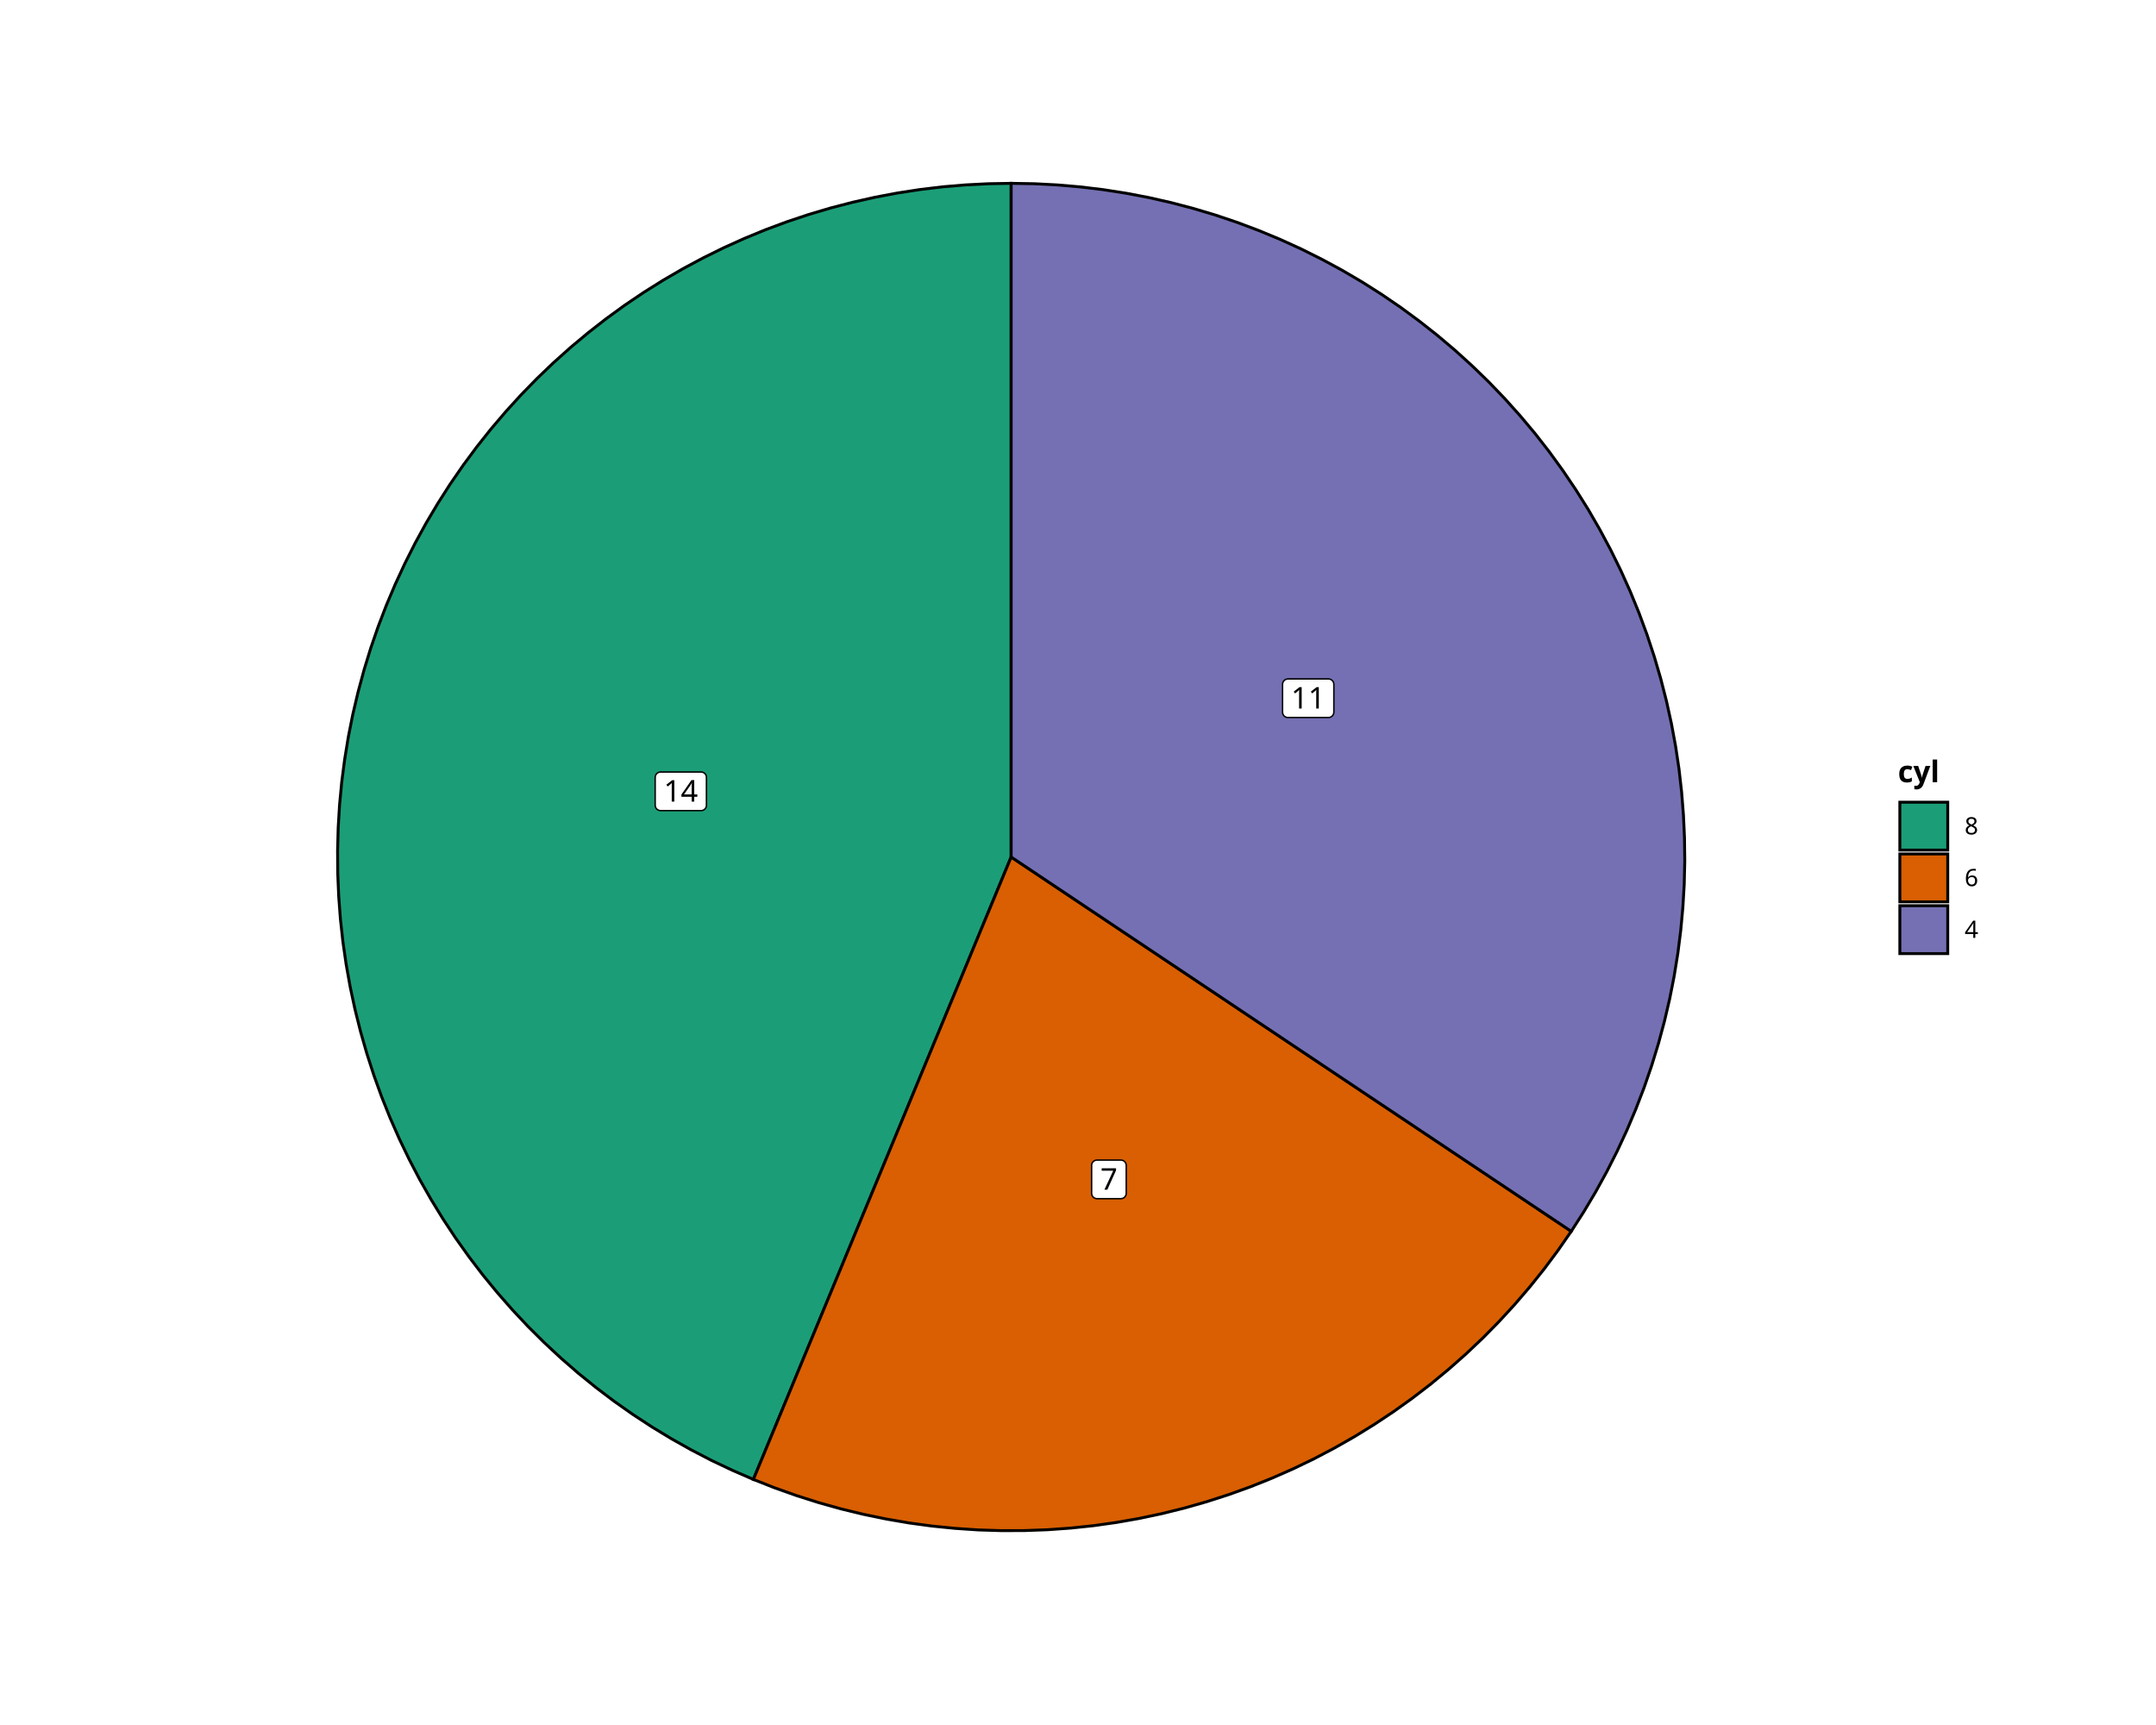
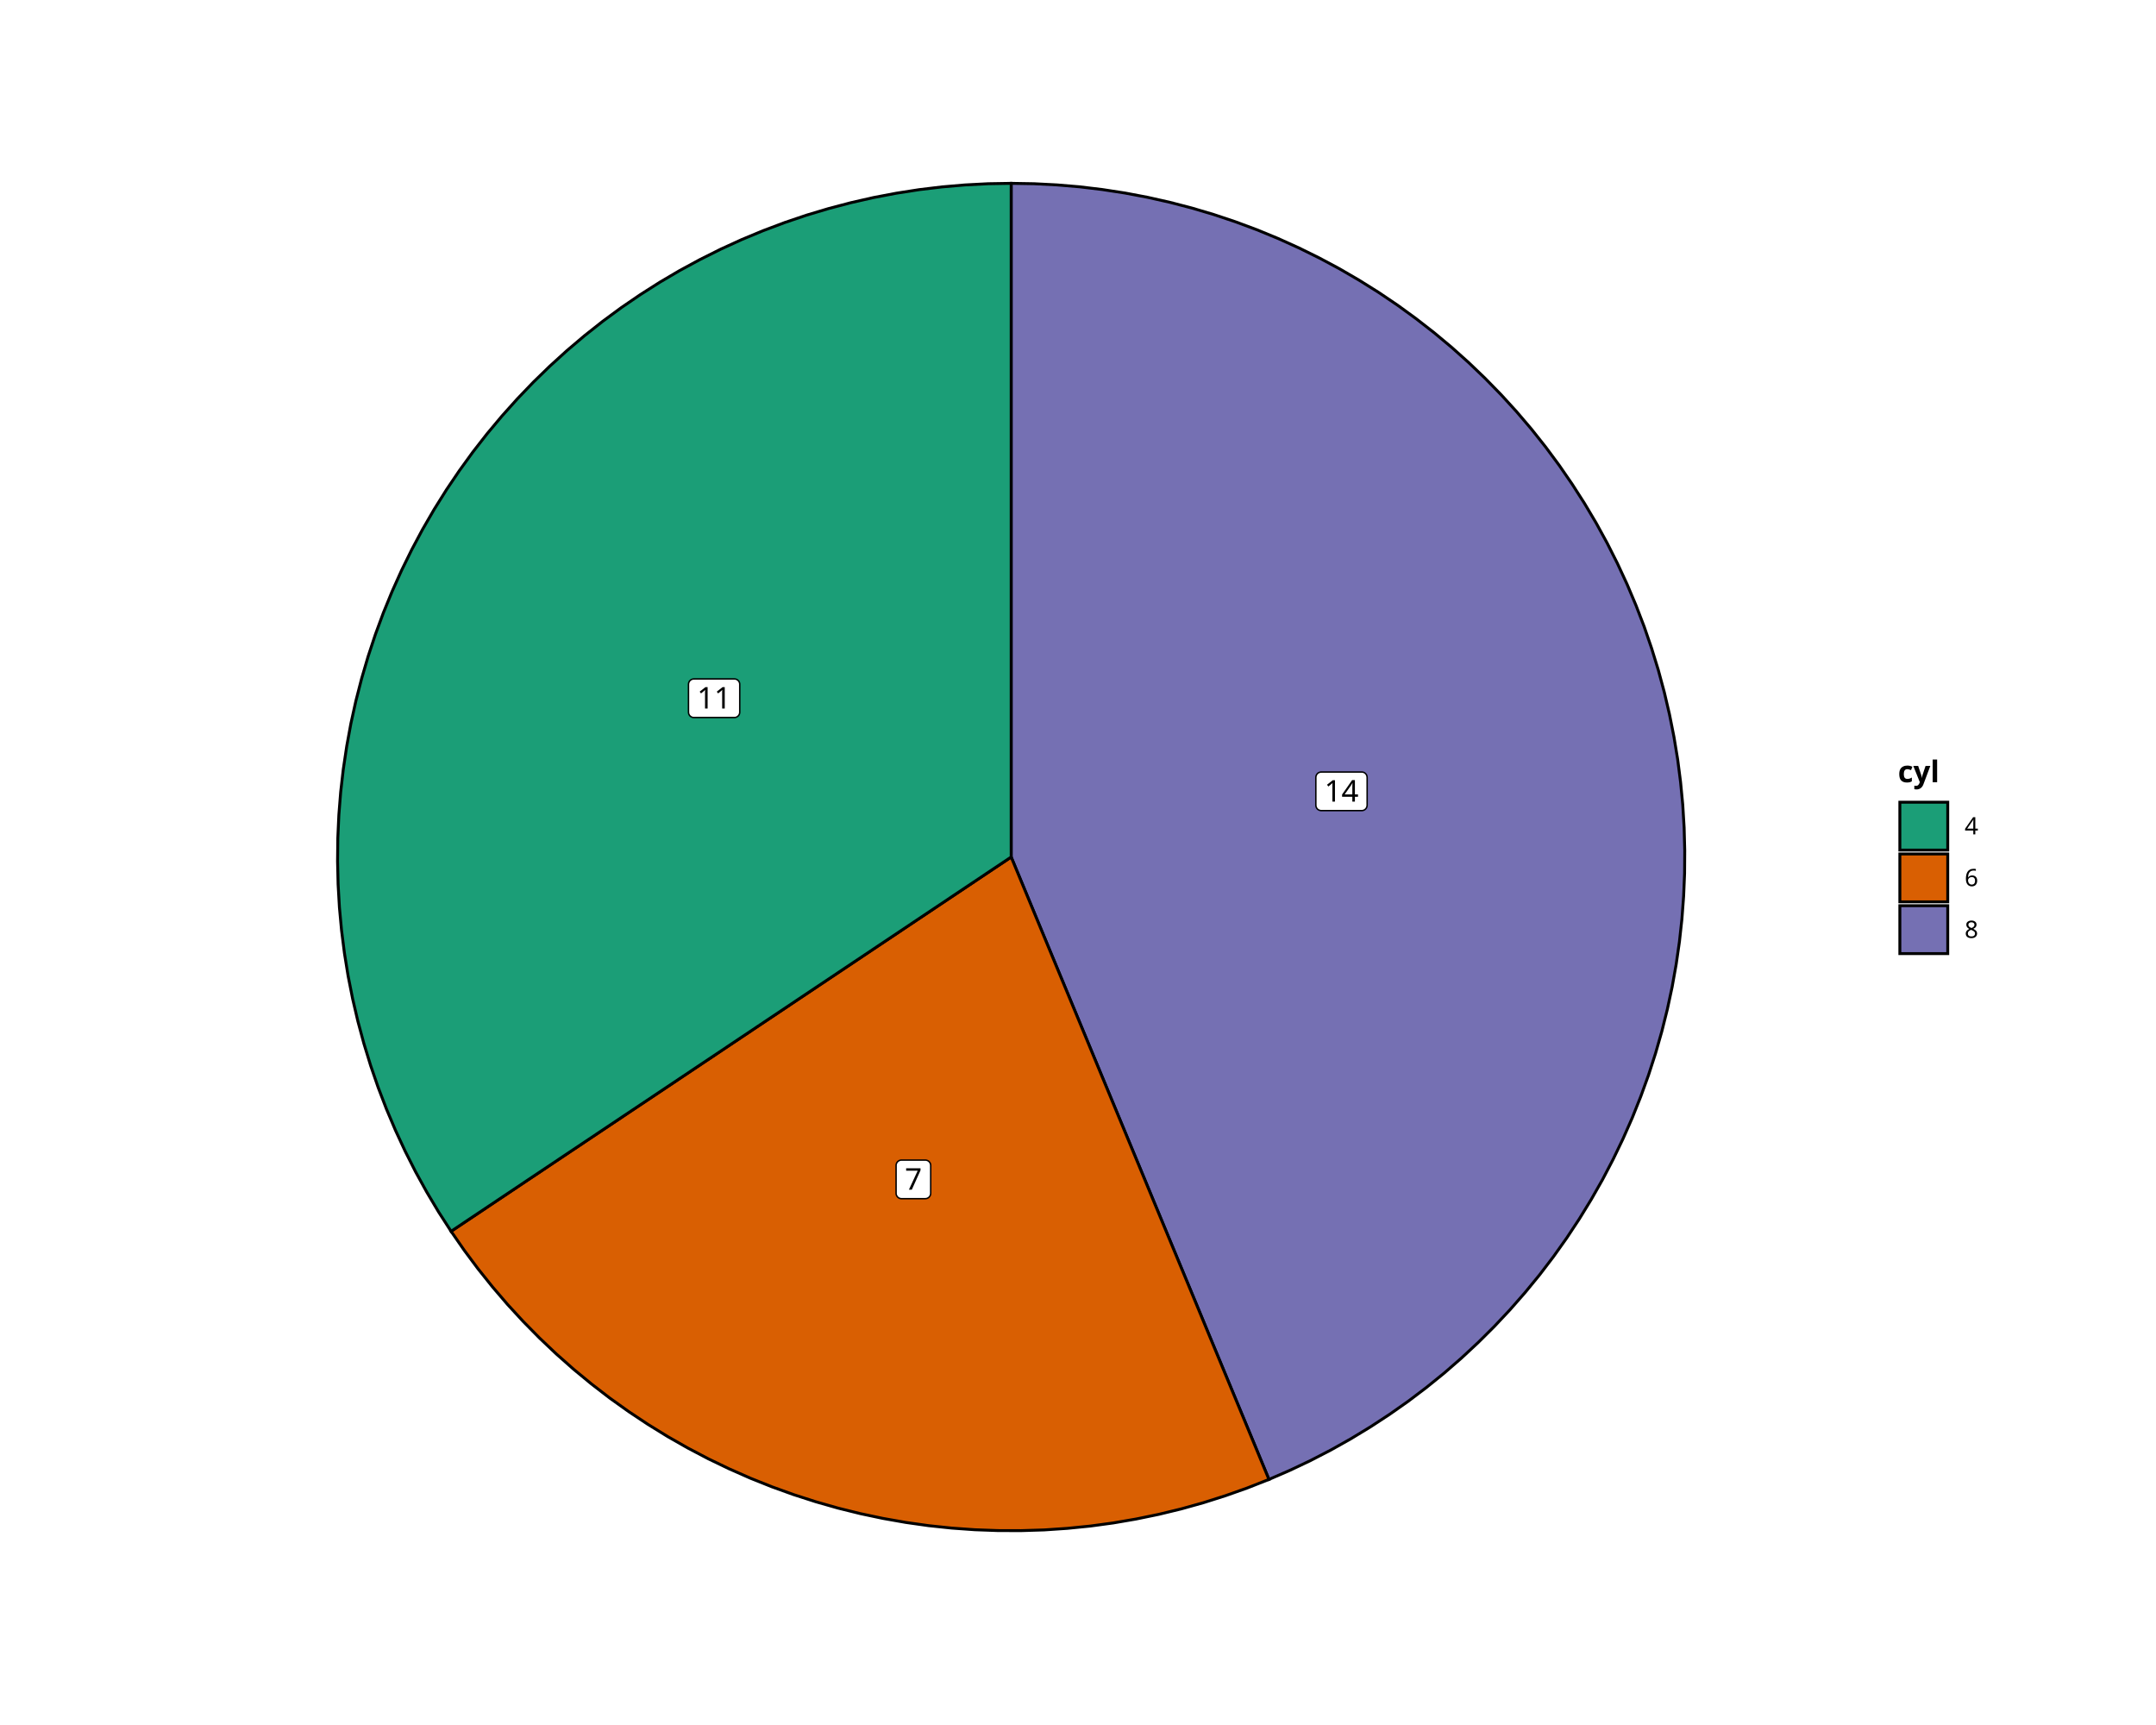
<svg xmlns="http://www.w3.org/2000/svg" class="svglite" data-engine-version="2.0" width="720.00pt" height="576.00pt" viewBox="0 0 720.00 576.00">
  <defs>
    <style type="text/css">
    .svglite line, .svglite polyline, .svglite polygon, .svglite path, .svglite rect, .svglite circle {
      fill: none;
      stroke: #000000;
      stroke-linecap: round;
      stroke-linejoin: round;
      stroke-miterlimit: 10.00;
    }
  </style>
  </defs>
  <rect width="100%" height="100%" style="stroke: none; fill: #FFFFFF;" />
  <defs>
    <clipPath id="cpMC4wMHw3MjAuMDB8MC4wMHw1NzYuMDA=">
      <rect x="0.00" y="0.00" width="720.00" height="576.00" />
    </clipPath>
  </defs>
  <g clip-path="url(#cpMC4wMHw3MjAuMDB8MC4wMHw1NzYuMDA=)">
</g>
  <defs>
    <clipPath id="cpNDkuNTF8NjcwLjQ5fDAuMDB8NTc2LjAw">
      <rect x="49.51" y="0.00" width="620.98" height="576.00" />
    </clipPath>
  </defs>
  <g clip-path="url(#cpNDkuNTF8NjcwLjQ5fDAuMDB8NTc2LjAw)">
    <rect x="49.51" y="0.00" width="620.98" height="576.00" style="stroke-width: 0.97; stroke: #FFFFFF; fill: #FFFFFF;" />
  </g>
  <g clip-path="url(#cpMC4wMHw3MjAuMDB8MC4wMHw1NzYuMDA=)">
</g>
  <defs>
    <clipPath id="cpNTYuNDl8NjE4Ljg3fDQuOTh8NTY3LjM3">
      <rect x="56.49" y="4.98" width="562.38" height="562.38" />
    </clipPath>
  </defs>
  <g clip-path="url(#cpNTYuNDl8NjE4Ljg3fDQuOTh8NTY3LjM3)">
    <rect x="56.49" y="4.98" width="562.38" height="562.38" style="stroke-width: 0.97; stroke: none; fill: #FFFFFF;" />
-     <polygon points="337.68,286.17 337.68,278.42 337.68,270.66 337.68,262.90 337.68,255.15 337.68,247.39 337.68,239.63 337.68,231.87 337.68,224.12 337.68,216.36 337.68,208.60 337.68,200.85 337.68,193.09 337.68,185.33 337.68,177.58 337.68,169.82 337.68,162.06 337.68,154.30 337.68,146.55 337.68,138.79 337.68,131.03 337.68,123.28 337.68,115.52 337.68,107.76 337.68,100.00 337.68,92.25 337.68,84.49 337.68,76.73 337.68,68.98 337.68,61.22 330.05,61.35 322.42,61.74 314.81,62.38 307.23,63.29 299.69,64.45 292.19,65.87 284.74,67.54 277.35,69.46 270.03,71.63 262.79,74.05 255.64,76.71 248.58,79.62 241.62,82.76 234.77,86.14 228.05,89.74 221.44,93.58 214.98,97.63 208.65,101.90 202.47,106.39 196.45,111.08 190.59,115.97 184.90,121.06 179.38,126.34 174.05,131.80 168.91,137.44 163.96,143.25 159.21,149.23 154.67,155.36 150.33,161.65 146.22,168.08 142.32,174.64 138.65,181.34 135.21,188.15 132.00,195.08 129.02,202.11 126.29,209.23 123.80,216.45 121.56,223.75 119.57,231.12 117.82,238.55 116.33,246.04 115.10,253.57 114.12,261.14 113.40,268.74 112.94,276.36 112.74,283.99 112.79,291.63 113.11,299.25 113.68,306.87 114.51,314.45 115.60,322.01 116.94,329.52 118.54,336.99 120.39,344.40 122.49,351.73 124.84,359.00 127.43,366.18 130.27,373.27 133.34,380.25 136.65,387.13 140.19,393.90 143.96,400.53 147.95,407.04 152.16,413.41 156.59,419.63 161.22,425.70 166.06,431.60 171.09,437.34 176.32,442.91 181.73,448.29 187.32,453.49 193.08,458.50 199.01,463.30 205.10,467.91 211.34,472.30 217.73,476.48 224.26,480.44 230.92,484.18 237.69,487.69 244.59,490.96 251.59,494.00 254.56,486.84 257.53,479.67 260.50,472.50 263.47,465.34 266.43,458.17 269.40,451.00 272.37,443.84 275.34,436.67 278.31,429.50 281.28,422.34 284.25,415.17 287.21,408.00 290.18,400.84 293.15,393.67 296.12,386.51 299.09,379.34 302.06,372.17 305.02,365.01 307.99,357.84 310.96,350.67 313.93,343.51 316.90,336.34 319.87,329.17 322.84,322.01 325.80,314.84 328.77,307.67 331.74,300.51 334.71,293.34 337.68,286.17 " style="stroke-width: 0.97; stroke-linecap: butt; stroke-linejoin: miter; fill: #1B9E77;" />
-     <polygon points="337.68,286.17 334.71,293.34 331.74,300.51 328.77,307.67 325.80,314.84 322.84,322.01 319.87,329.17 316.90,336.34 313.93,343.51 310.96,350.67 307.99,357.84 305.02,365.01 302.06,372.17 299.09,379.34 296.12,386.51 293.15,393.67 290.18,400.84 287.21,408.00 284.25,415.17 281.28,422.34 278.31,429.50 275.34,436.67 272.37,443.84 269.40,451.00 266.43,458.17 263.47,465.34 260.50,472.50 257.53,479.67 254.56,486.84 251.59,494.00 258.78,496.84 266.07,499.42 273.44,501.76 280.88,503.84 288.39,505.66 295.96,507.22 303.58,508.53 311.24,509.57 318.93,510.34 326.64,510.86 334.37,511.10 342.09,511.08 349.82,510.80 357.53,510.25 365.21,509.44 372.87,508.36 380.48,507.02 388.04,505.42 395.54,503.56 402.98,501.44 410.34,499.07 417.61,496.45 424.78,493.58 431.86,490.46 438.82,487.11 445.66,483.51 452.38,479.69 458.96,475.63 465.40,471.35 471.68,466.86 477.81,462.15 483.77,457.23 489.56,452.11 495.18,446.79 500.60,441.29 505.83,435.60 510.87,429.73 515.70,423.70 520.32,417.50 524.72,411.15 518.27,406.84 511.82,402.53 505.37,398.22 498.92,393.91 492.47,389.60 486.02,385.29 479.57,380.98 473.12,376.67 466.67,372.36 460.22,368.06 453.77,363.75 447.32,359.44 440.87,355.13 434.42,350.82 427.97,346.51 421.52,342.20 415.07,337.89 408.63,333.58 402.18,329.27 395.73,324.96 389.28,320.65 382.83,316.34 376.38,312.03 369.93,307.72 363.48,303.41 357.03,299.10 350.58,294.79 344.13,290.48 337.68,286.17 " style="stroke-width: 0.97; stroke-linecap: butt; stroke-linejoin: miter; fill: #D95F02;" />
-     <polygon points="337.68,286.17 344.13,290.48 350.58,294.79 357.03,299.10 363.48,303.41 369.93,307.72 376.38,312.03 382.83,316.34 389.28,320.65 395.73,324.96 402.18,329.27 408.63,333.58 415.07,337.89 421.52,342.20 427.97,346.51 434.42,350.82 440.87,355.13 447.32,359.44 453.77,363.75 460.22,368.06 466.67,372.36 473.12,376.67 479.57,380.98 486.02,385.29 492.47,389.60 498.92,393.91 505.37,398.22 511.82,402.53 518.27,406.84 524.72,411.15 528.89,404.67 532.84,398.04 536.56,391.29 540.05,384.41 543.30,377.41 546.30,370.31 549.07,363.11 551.58,355.82 553.84,348.45 555.85,341.00 557.60,333.49 559.09,325.93 560.32,318.31 561.29,310.66 562.00,302.98 562.45,295.29 562.63,287.58 562.54,279.86 562.19,272.16 561.58,264.47 560.71,256.81 559.57,249.18 558.17,241.60 556.51,234.07 554.60,226.60 552.43,219.20 550.01,211.88 547.34,204.64 544.42,197.50 541.26,190.47 537.86,183.55 534.22,176.75 530.36,170.07 526.26,163.54 521.95,157.15 517.42,150.90 512.68,144.82 507.73,138.91 502.58,133.17 497.24,127.60 491.71,122.23 486.00,117.04 480.12,112.06 474.06,107.28 467.85,102.71 461.49,98.36 454.98,94.22 448.33,90.31 441.55,86.64 434.65,83.19 427.64,79.99 420.52,77.03 413.30,74.31 405.99,71.84 398.60,69.63 391.15,67.67 383.63,65.96 376.05,64.52 368.43,63.33 360.77,62.41 353.09,61.75 345.39,61.35 337.68,61.22 337.68,68.98 337.68,76.73 337.68,84.49 337.68,92.25 337.68,100.00 337.68,107.76 337.68,115.52 337.68,123.28 337.68,131.03 337.68,138.79 337.68,146.55 337.68,154.30 337.68,162.06 337.68,169.82 337.68,177.58 337.68,185.33 337.68,193.09 337.68,200.85 337.68,208.60 337.68,216.36 337.68,224.12 337.68,231.87 337.68,239.63 337.68,247.39 337.68,255.15 337.68,262.90 337.68,270.66 337.68,278.42 337.68,286.17 " style="stroke-width: 0.97; stroke-linecap: butt; stroke-linejoin: miter; fill: #7570B3;" />
-     <polygon points="220.60,270.67 234.12,270.67 234.05,270.67 234.34,270.66 234.63,270.60 234.90,270.50 235.15,270.35 235.37,270.17 235.56,269.95 235.72,269.71 235.83,269.44 235.90,269.16 235.92,268.87 235.92,268.87 235.92,259.59 235.92,259.59 235.90,259.30 235.83,259.02 235.72,258.75 235.56,258.51 235.37,258.29 235.15,258.11 234.90,257.96 234.63,257.86 234.34,257.80 234.12,257.79 220.60,257.79 220.82,257.80 220.53,257.79 220.24,257.83 219.96,257.91 219.70,258.03 219.46,258.19 219.25,258.40 219.08,258.63 218.94,258.88 218.85,259.16 218.81,259.44 218.80,259.59 218.80,268.87 218.81,268.73 218.81,269.02 218.85,269.30 218.94,269.58 219.08,269.83 219.25,270.06 219.46,270.27 219.70,270.43 219.96,270.55 220.24,270.63 220.53,270.67 " style="stroke-width: 0.48; fill: #FFFFFF;" />
-     <text x="227.36" y="267.67" text-anchor="middle" style="font-size: 10.00px; font-family: sans;" textLength="11.12px" lengthAdjust="spacingAndGlyphs">14</text>
-     <polygon points="366.35,400.25 374.31,400.25 374.24,400.25 374.53,400.23 374.81,400.18 375.08,400.07 375.33,399.93 375.56,399.75 375.75,399.53 375.90,399.28 376.02,399.02 376.09,398.74 376.11,398.45 376.11,398.45 376.11,389.17 376.11,389.17 376.09,388.88 376.02,388.60 375.90,388.33 375.75,388.08 375.56,387.87 375.33,387.68 375.08,387.54 374.81,387.44 374.53,387.38 374.31,387.37 366.35,387.37 366.56,387.38 366.27,387.37 365.99,387.40 365.71,387.48 365.45,387.61 365.21,387.77 365.00,387.97 364.83,388.20 364.69,388.46 364.60,388.74 364.55,389.02 364.55,389.17 364.55,398.45 364.55,398.30 364.55,398.59 364.60,398.88 364.69,399.15 364.83,399.41 365.00,399.64 365.21,399.84 365.45,400.01 365.71,400.13 365.99,400.21 366.27,400.25 " style="stroke-width: 0.48; fill: #FFFFFF;" />
-     <text x="370.33" y="397.25" text-anchor="middle" style="font-size: 10.00px; font-family: sans;" textLength="5.56px" lengthAdjust="spacingAndGlyphs">7</text>
-     <polygon points="430.11,239.59 443.64,239.59 443.56,239.59 443.85,239.58 444.14,239.52 444.41,239.42 444.66,239.27 444.88,239.09 445.07,238.87 445.23,238.63 445.34,238.36 445.41,238.08 445.44,237.79 445.44,237.79 445.44,228.51 445.44,228.51 445.41,228.22 445.34,227.94 445.23,227.67 445.07,227.43 444.88,227.21 444.66,227.03 444.41,226.88 444.14,226.78 443.85,226.72 443.64,226.71 430.11,226.71 430.33,226.72 430.04,226.71 429.75,226.75 429.47,226.83 429.21,226.95 428.97,227.12 428.76,227.32 428.59,227.55 428.46,227.81 428.36,228.08 428.32,228.37 428.31,228.51 428.31,237.79 428.32,237.65 428.32,237.94 428.36,238.22 428.46,238.50 428.59,238.76 428.76,238.99 428.97,239.19 429.21,239.35 429.47,239.48 429.75,239.56 430.04,239.59 " style="stroke-width: 0.48; fill: #FFFFFF;" />
-     <text x="436.87" y="236.59" text-anchor="middle" style="font-size: 10.00px; font-family: sans;" textLength="11.12px" lengthAdjust="spacingAndGlyphs">11</text>
+     <polygon points="337.68,286.17 340.65,293.34 343.62,300.51 346.58,307.67 349.55,314.84 352.52,322.01 355.49,329.17 358.46,336.34 361.43,343.51 364.39,350.67 367.36,357.84 370.33,365.01 373.30,372.17 376.27,379.34 379.24,386.51 382.21,393.67 385.17,400.84 388.14,408.00 391.11,415.17 394.08,422.34 397.05,429.50 400.02,436.67 402.98,443.84 405.95,451.00 408.92,458.17 411.89,465.34 414.86,472.50 417.83,479.67 420.80,486.84 423.76,494.00 430.77,490.96 437.66,487.69 444.44,484.18 451.10,480.44 457.62,476.48 464.01,472.30 470.26,467.91 476.35,463.30 482.28,458.50 488.04,453.49 493.63,448.29 499.04,442.91 504.27,437.34 509.30,431.60 514.14,425.70 518.77,419.63 523.19,413.41 527.40,407.04 531.39,400.53 535.16,393.90 538.70,387.13 542.01,380.25 545.09,373.27 547.92,366.18 550.52,359.00 552.87,351.73 554.97,344.40 556.82,336.99 558.42,329.52 559.76,322.01 560.85,314.45 561.68,306.87 562.25,299.25 562.57,291.63 562.62,283.99 562.42,276.36 561.96,268.74 561.23,261.14 560.26,253.57 559.02,246.04 557.53,238.55 555.79,231.12 553.80,223.75 551.55,216.45 549.07,209.23 546.33,202.11 543.36,195.08 540.15,188.15 536.71,181.34 533.04,174.64 529.14,168.08 525.02,161.65 520.69,155.36 516.15,149.23 511.40,143.25 506.45,137.44 501.30,131.80 495.97,126.34 490.46,121.06 484.77,115.97 478.91,111.08 472.88,106.39 466.71,101.90 460.38,97.63 453.91,93.58 447.31,89.74 440.58,86.14 433.73,82.76 426.78,79.62 419.72,76.71 412.56,74.05 405.32,71.63 398.00,69.46 390.62,67.54 383.17,65.87 375.67,64.45 368.12,63.29 360.54,62.38 352.93,61.74 345.31,61.35 337.68,61.22 337.68,68.98 337.68,76.73 337.68,84.49 337.68,92.25 337.68,100.00 337.68,107.76 337.68,115.52 337.68,123.28 337.68,131.03 337.68,138.79 337.68,146.55 337.68,154.30 337.68,162.06 337.68,169.82 337.68,177.58 337.68,185.33 337.68,193.09 337.68,200.85 337.68,208.60 337.68,216.36 337.68,224.12 337.68,231.87 337.68,239.63 337.68,247.39 337.68,255.15 337.68,262.90 337.68,270.66 337.68,278.42 337.68,286.17 " style="stroke-width: 0.97; stroke-linecap: butt; stroke-linejoin: miter; fill: #7570B3;" />
+     <polygon points="337.68,286.17 331.23,290.48 324.78,294.79 318.33,299.10 311.88,303.41 305.43,307.72 298.98,312.03 292.53,316.34 286.08,320.65 279.63,324.96 273.18,329.27 266.73,333.58 260.28,337.89 253.83,342.20 247.38,346.51 240.93,350.82 234.48,355.13 228.03,359.44 221.58,363.75 215.13,368.06 208.68,372.36 202.23,376.67 195.78,380.98 189.33,385.29 182.88,389.60 176.43,393.91 169.99,398.22 163.54,402.53 157.09,406.84 150.64,411.15 155.04,417.50 159.66,423.70 164.49,429.73 169.52,435.60 174.76,441.29 180.18,446.79 185.79,452.11 191.58,457.23 197.55,462.15 203.67,466.86 209.96,471.35 216.40,475.63 222.98,479.69 229.69,483.51 236.54,487.11 243.50,490.46 250.57,493.58 257.75,496.45 265.02,499.07 272.38,501.44 279.81,503.56 287.31,505.42 294.88,507.02 302.49,508.36 310.14,509.44 317.83,510.25 325.54,510.80 333.26,511.08 340.99,511.10 348.72,510.86 356.43,510.34 364.12,509.57 371.78,508.53 379.40,507.22 386.97,505.66 394.48,503.84 401.92,501.76 409.29,499.42 416.57,496.84 423.76,494.00 420.80,486.84 417.83,479.67 414.86,472.50 411.89,465.34 408.92,458.17 405.95,451.00 402.98,443.84 400.02,436.67 397.05,429.50 394.08,422.34 391.11,415.17 388.14,408.00 385.17,400.84 382.21,393.67 379.24,386.51 376.27,379.34 373.30,372.17 370.33,365.01 367.36,357.84 364.39,350.67 361.43,343.51 358.46,336.34 355.49,329.17 352.52,322.01 349.55,314.84 346.58,307.67 343.62,300.51 340.65,293.34 337.68,286.17 " style="stroke-width: 0.97; stroke-linecap: butt; stroke-linejoin: miter; fill: #D95F02;" />
+     <polygon points="337.68,286.17 337.68,278.42 337.68,270.66 337.68,262.90 337.68,255.15 337.68,247.39 337.68,239.63 337.68,231.87 337.68,224.12 337.68,216.36 337.68,208.60 337.68,200.85 337.68,193.09 337.68,185.33 337.68,177.58 337.68,169.82 337.68,162.06 337.68,154.30 337.68,146.55 337.68,138.79 337.68,131.03 337.68,123.28 337.68,115.52 337.68,107.76 337.68,100.00 337.68,92.25 337.68,84.49 337.68,76.73 337.68,68.98 337.68,61.22 329.97,61.35 322.27,61.75 314.58,62.41 306.93,63.33 299.31,64.52 291.73,65.96 284.21,67.67 276.75,69.63 269.36,71.84 262.06,74.31 254.84,77.03 247.72,79.99 240.71,83.19 233.81,86.64 227.03,90.31 220.38,94.22 213.87,98.36 207.50,102.71 201.29,107.28 195.24,112.06 189.36,117.04 183.65,122.23 178.12,127.60 172.78,133.17 167.63,138.91 162.68,144.82 157.94,150.90 153.41,157.15 149.09,163.54 145.00,170.07 141.13,176.75 137.50,183.55 134.10,190.47 130.94,197.50 128.02,204.64 125.35,211.88 122.93,219.20 120.76,226.60 118.84,234.07 117.18,241.60 115.79,249.18 114.65,256.81 113.77,264.47 113.16,272.16 112.81,279.86 112.73,287.58 112.91,295.29 113.35,302.98 114.06,310.66 115.03,318.31 116.26,325.93 117.76,333.49 119.51,341.00 121.52,348.45 123.78,355.82 126.29,363.11 129.05,370.31 132.06,377.41 135.31,384.41 138.79,391.29 142.51,398.04 146.46,404.67 150.64,411.15 157.09,406.84 163.54,402.53 169.99,398.22 176.43,393.91 182.88,389.60 189.33,385.29 195.78,380.98 202.23,376.67 208.68,372.36 215.13,368.06 221.58,363.75 228.03,359.44 234.48,355.13 240.93,350.82 247.38,346.51 253.83,342.20 260.28,337.89 266.73,333.58 273.18,329.27 279.63,324.96 286.08,320.65 292.53,316.34 298.98,312.03 305.43,307.72 311.88,303.41 318.33,299.10 324.78,294.79 331.23,290.48 337.68,286.17 " style="stroke-width: 0.97; stroke-linecap: butt; stroke-linejoin: miter; fill: #1B9E77;" />
+     <polygon points="441.23,270.67 454.76,270.67 454.68,270.67 454.97,270.66 455.26,270.60 455.53,270.50 455.78,270.35 456.00,270.17 456.19,269.95 456.35,269.71 456.46,269.44 456.53,269.16 456.56,268.87 456.56,268.87 456.56,259.59 456.56,259.59 456.53,259.30 456.46,259.02 456.35,258.75 456.19,258.51 456.00,258.29 455.78,258.11 455.53,257.96 455.26,257.86 454.97,257.80 454.76,257.79 441.23,257.79 441.45,257.80 441.16,257.79 440.87,257.83 440.59,257.91 440.33,258.03 440.09,258.19 439.88,258.40 439.71,258.63 439.58,258.88 439.48,259.16 439.44,259.44 439.43,259.59 439.43,268.87 439.44,268.73 439.44,269.02 439.48,269.30 439.58,269.58 439.71,269.83 439.88,270.06 440.09,270.27 440.33,270.43 440.59,270.55 440.87,270.63 441.16,270.67 " style="stroke-width: 0.48; fill: #FFFFFF;" />
+     <text x="447.99" y="267.67" text-anchor="middle" style="font-size: 10.00px; font-family: sans;" textLength="11.12px" lengthAdjust="spacingAndGlyphs">14</text>
+     <polygon points="301.05,400.25 309.01,400.25 308.94,400.25 309.23,400.23 309.51,400.18 309.78,400.07 310.03,399.93 310.26,399.75 310.45,399.53 310.60,399.28 310.72,399.02 310.79,398.74 310.81,398.45 310.81,398.45 310.81,389.17 310.81,389.17 310.79,388.88 310.72,388.60 310.60,388.33 310.45,388.08 310.26,387.87 310.03,387.68 309.78,387.54 309.51,387.44 309.23,387.38 309.01,387.37 301.05,387.37 301.26,387.38 300.97,387.37 300.69,387.40 300.41,387.48 300.15,387.61 299.91,387.77 299.70,387.97 299.53,388.20 299.39,388.46 299.30,388.74 299.25,389.02 299.25,389.17 299.25,398.45 299.25,398.30 299.25,398.59 299.30,398.88 299.39,399.15 299.53,399.41 299.70,399.64 299.91,399.84 300.15,400.01 300.41,400.13 300.69,400.21 300.97,400.25 " style="stroke-width: 0.48; fill: #FFFFFF;" />
+     <text x="305.03" y="397.25" text-anchor="middle" style="font-size: 10.00px; font-family: sans;" textLength="5.56px" lengthAdjust="spacingAndGlyphs">7</text>
+     <polygon points="231.72,239.59 245.24,239.59 245.17,239.59 245.46,239.58 245.75,239.52 246.02,239.42 246.27,239.27 246.49,239.09 246.68,238.87 246.84,238.63 246.95,238.36 247.02,238.08 247.04,237.79 247.04,237.79 247.04,228.51 247.04,228.51 247.02,228.22 246.95,227.94 246.84,227.67 246.68,227.43 246.49,227.21 246.27,227.03 246.02,226.88 245.75,226.78 245.46,226.72 245.24,226.71 231.72,226.71 231.94,226.72 231.65,226.71 231.36,226.75 231.08,226.83 230.82,226.95 230.58,227.12 230.37,227.32 230.20,227.55 230.06,227.81 229.97,228.08 229.93,228.37 229.92,228.51 229.92,237.79 229.93,237.65 229.93,237.94 229.97,238.22 230.06,238.50 230.20,238.76 230.37,238.99 230.58,239.19 230.82,239.35 231.08,239.48 231.36,239.56 231.65,239.59 " style="stroke-width: 0.48; fill: #FFFFFF;" />
+     <text x="238.48" y="236.59" text-anchor="middle" style="font-size: 10.00px; font-family: sans;" textLength="11.12px" lengthAdjust="spacingAndGlyphs">11</text>
  </g>
  <g clip-path="url(#cpMC4wMHw3MjAuMDB8MC4wMHw1NzYuMDA=)">
    <rect x="628.83" y="248.30" width="36.67" height="75.74" style="stroke-width: 0.97; stroke: none; fill: #FFFFFF;" />
    <text x="633.81" y="261.20" style="font-size: 10.00px; font-weight: bold; font-family: sans;" textLength="12.23px" lengthAdjust="spacingAndGlyphs">cyl</text>
    <rect x="633.81" y="267.22" width="17.28" height="17.28" style="stroke-width: 0.97; stroke: none; fill: #FFFFFF;" />
    <rect x="634.46" y="267.87" width="15.99" height="15.99" style="stroke-width: 0.97; stroke-linecap: butt; stroke-linejoin: miter; fill: #1B9E77;" />
    <rect x="633.81" y="284.50" width="17.28" height="17.28" style="stroke-width: 0.97; stroke: none; fill: #FFFFFF;" />
    <rect x="634.46" y="285.15" width="15.99" height="15.99" style="stroke-width: 0.97; stroke-linecap: butt; stroke-linejoin: miter; fill: #D95F02;" />
    <rect x="633.81" y="301.78" width="17.28" height="17.28" style="stroke-width: 0.97; stroke: none; fill: #FFFFFF;" />
    <rect x="634.46" y="302.43" width="15.99" height="15.99" style="stroke-width: 0.97; stroke-linecap: butt; stroke-linejoin: miter; fill: #7570B3;" />
-     <text x="656.08" y="278.62" style="font-size: 8.00px; font-family: sans;" textLength="4.45px" lengthAdjust="spacingAndGlyphs">8</text>
+     <text x="656.08" y="278.62" style="font-size: 8.00px; font-family: sans;" textLength="4.45px" lengthAdjust="spacingAndGlyphs">4</text>
    <text x="656.08" y="295.90" style="font-size: 8.00px; font-family: sans;" textLength="4.45px" lengthAdjust="spacingAndGlyphs">6</text>
-     <text x="656.08" y="313.18" style="font-size: 8.00px; font-family: sans;" textLength="4.45px" lengthAdjust="spacingAndGlyphs">4</text>
+     <text x="656.08" y="313.18" style="font-size: 8.00px; font-family: sans;" textLength="4.45px" lengthAdjust="spacingAndGlyphs">8</text>
  </g>
</svg>
